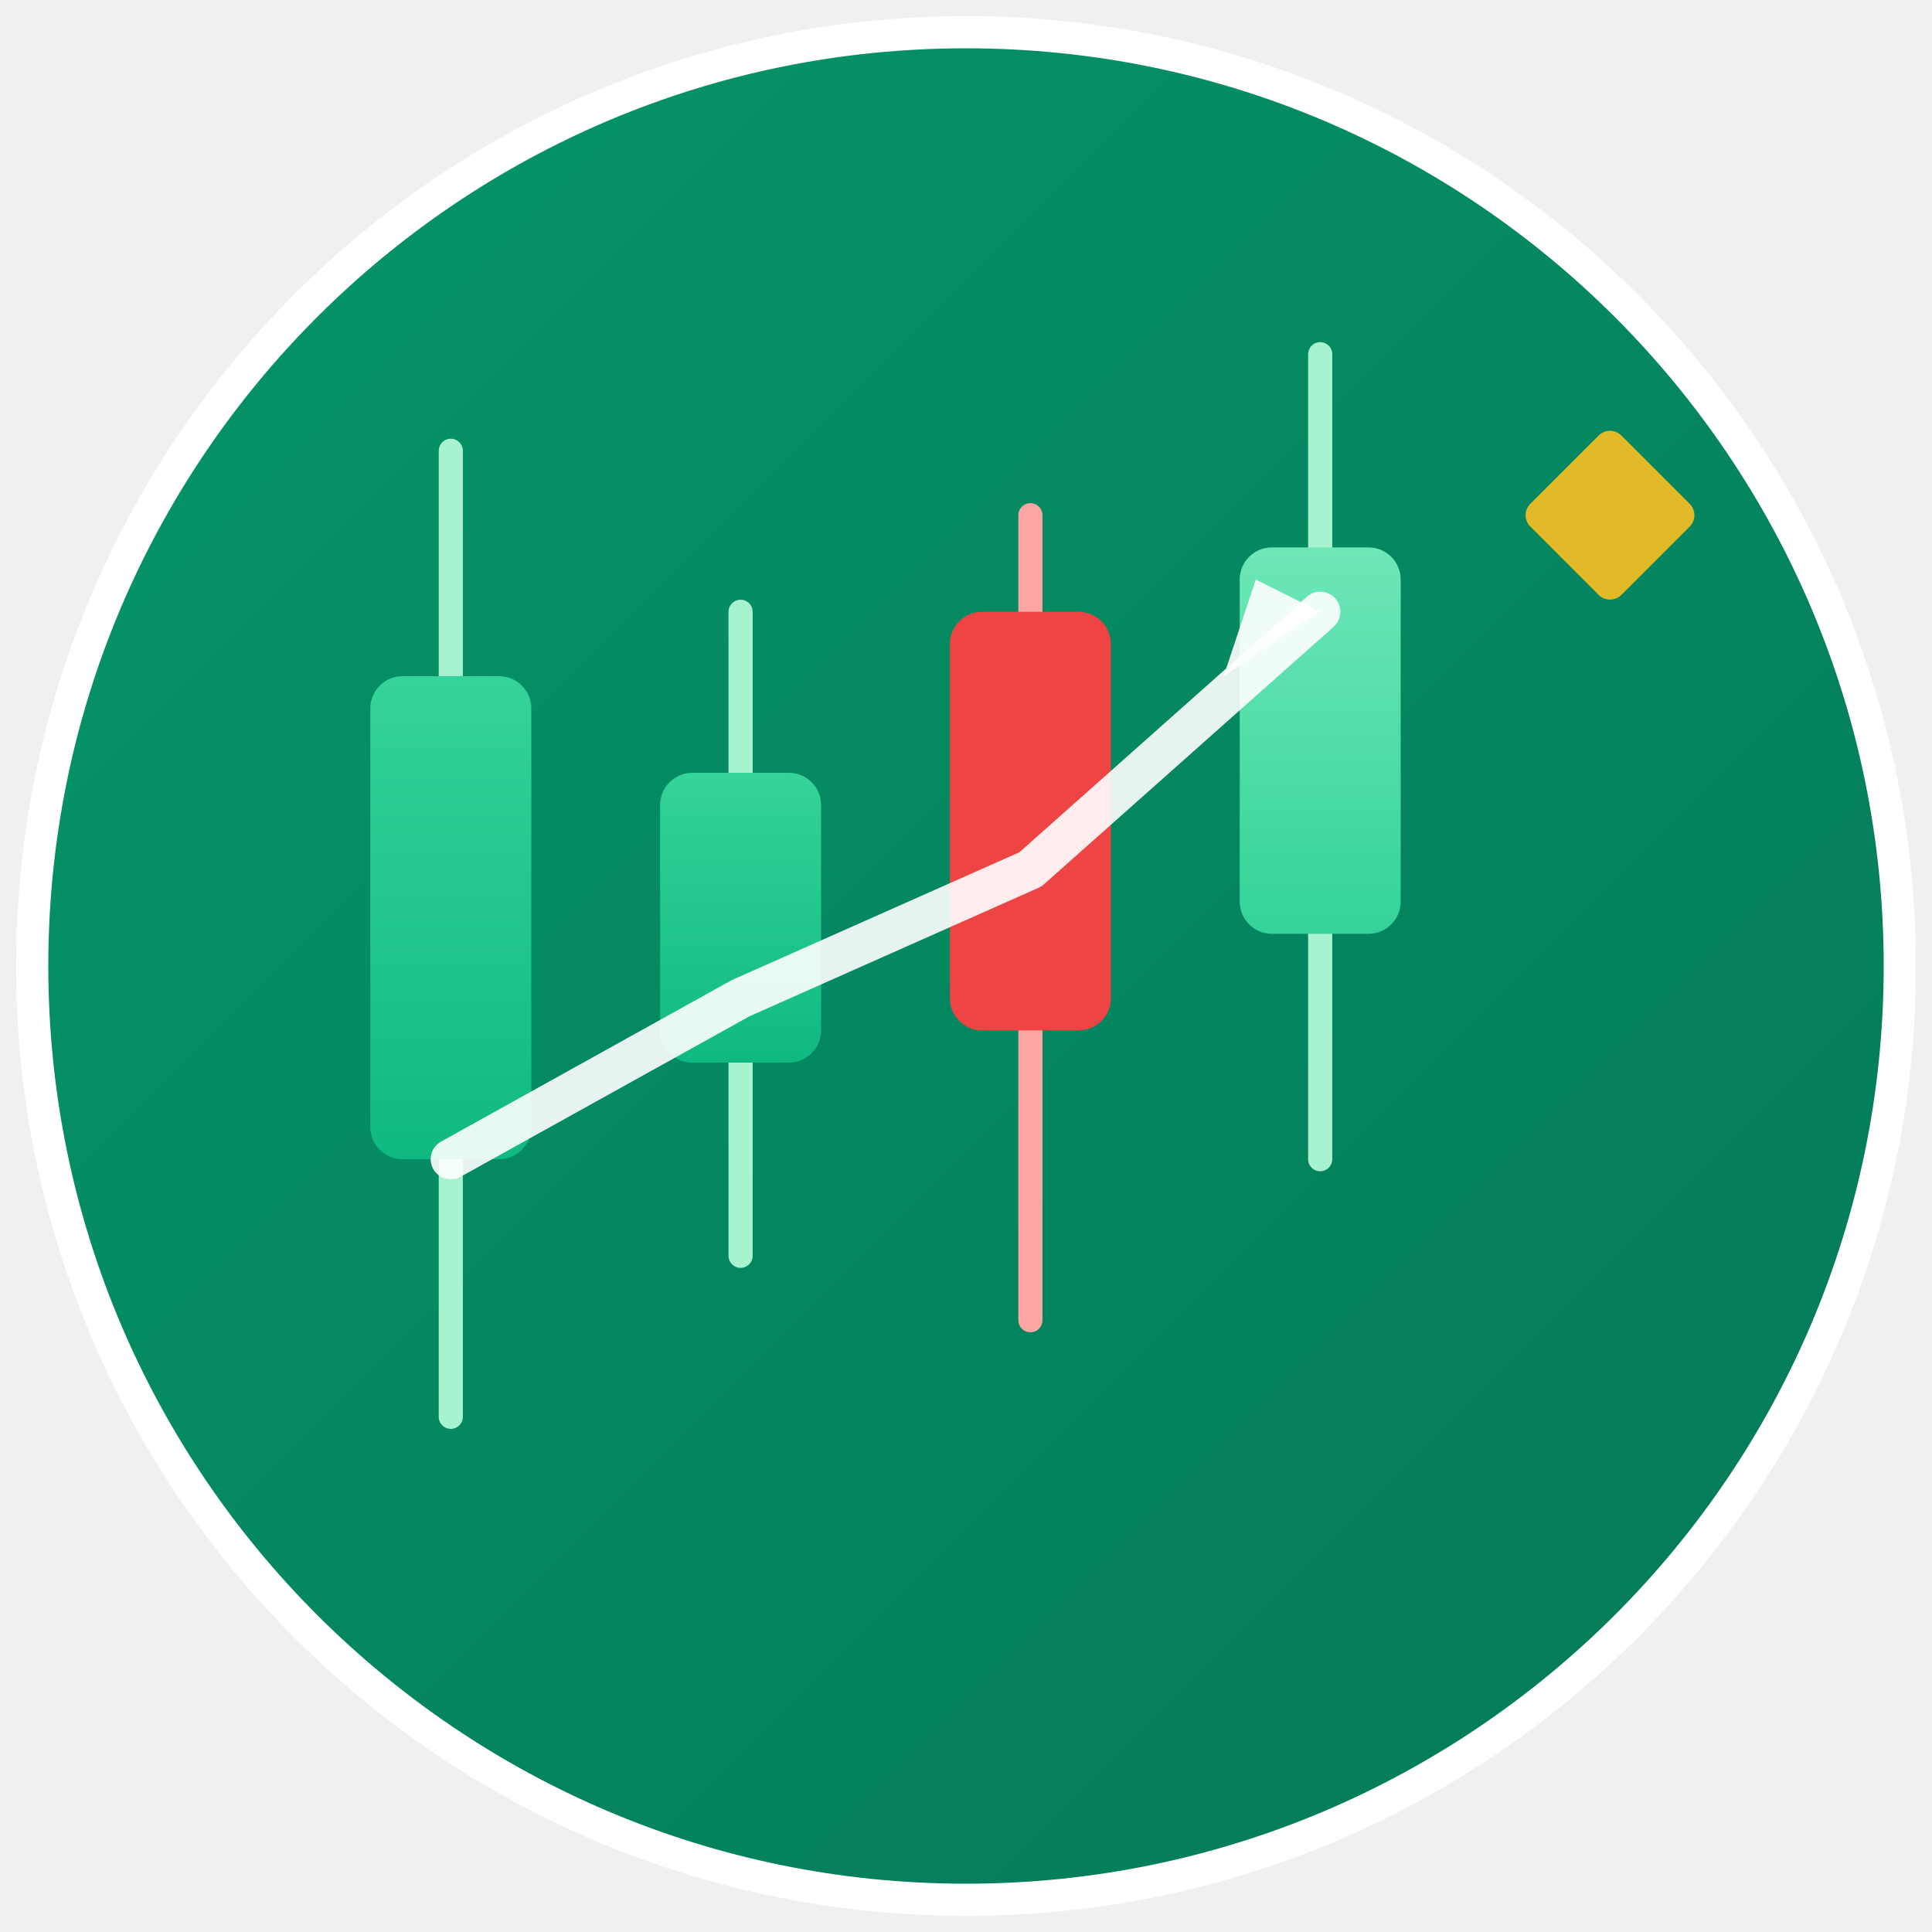
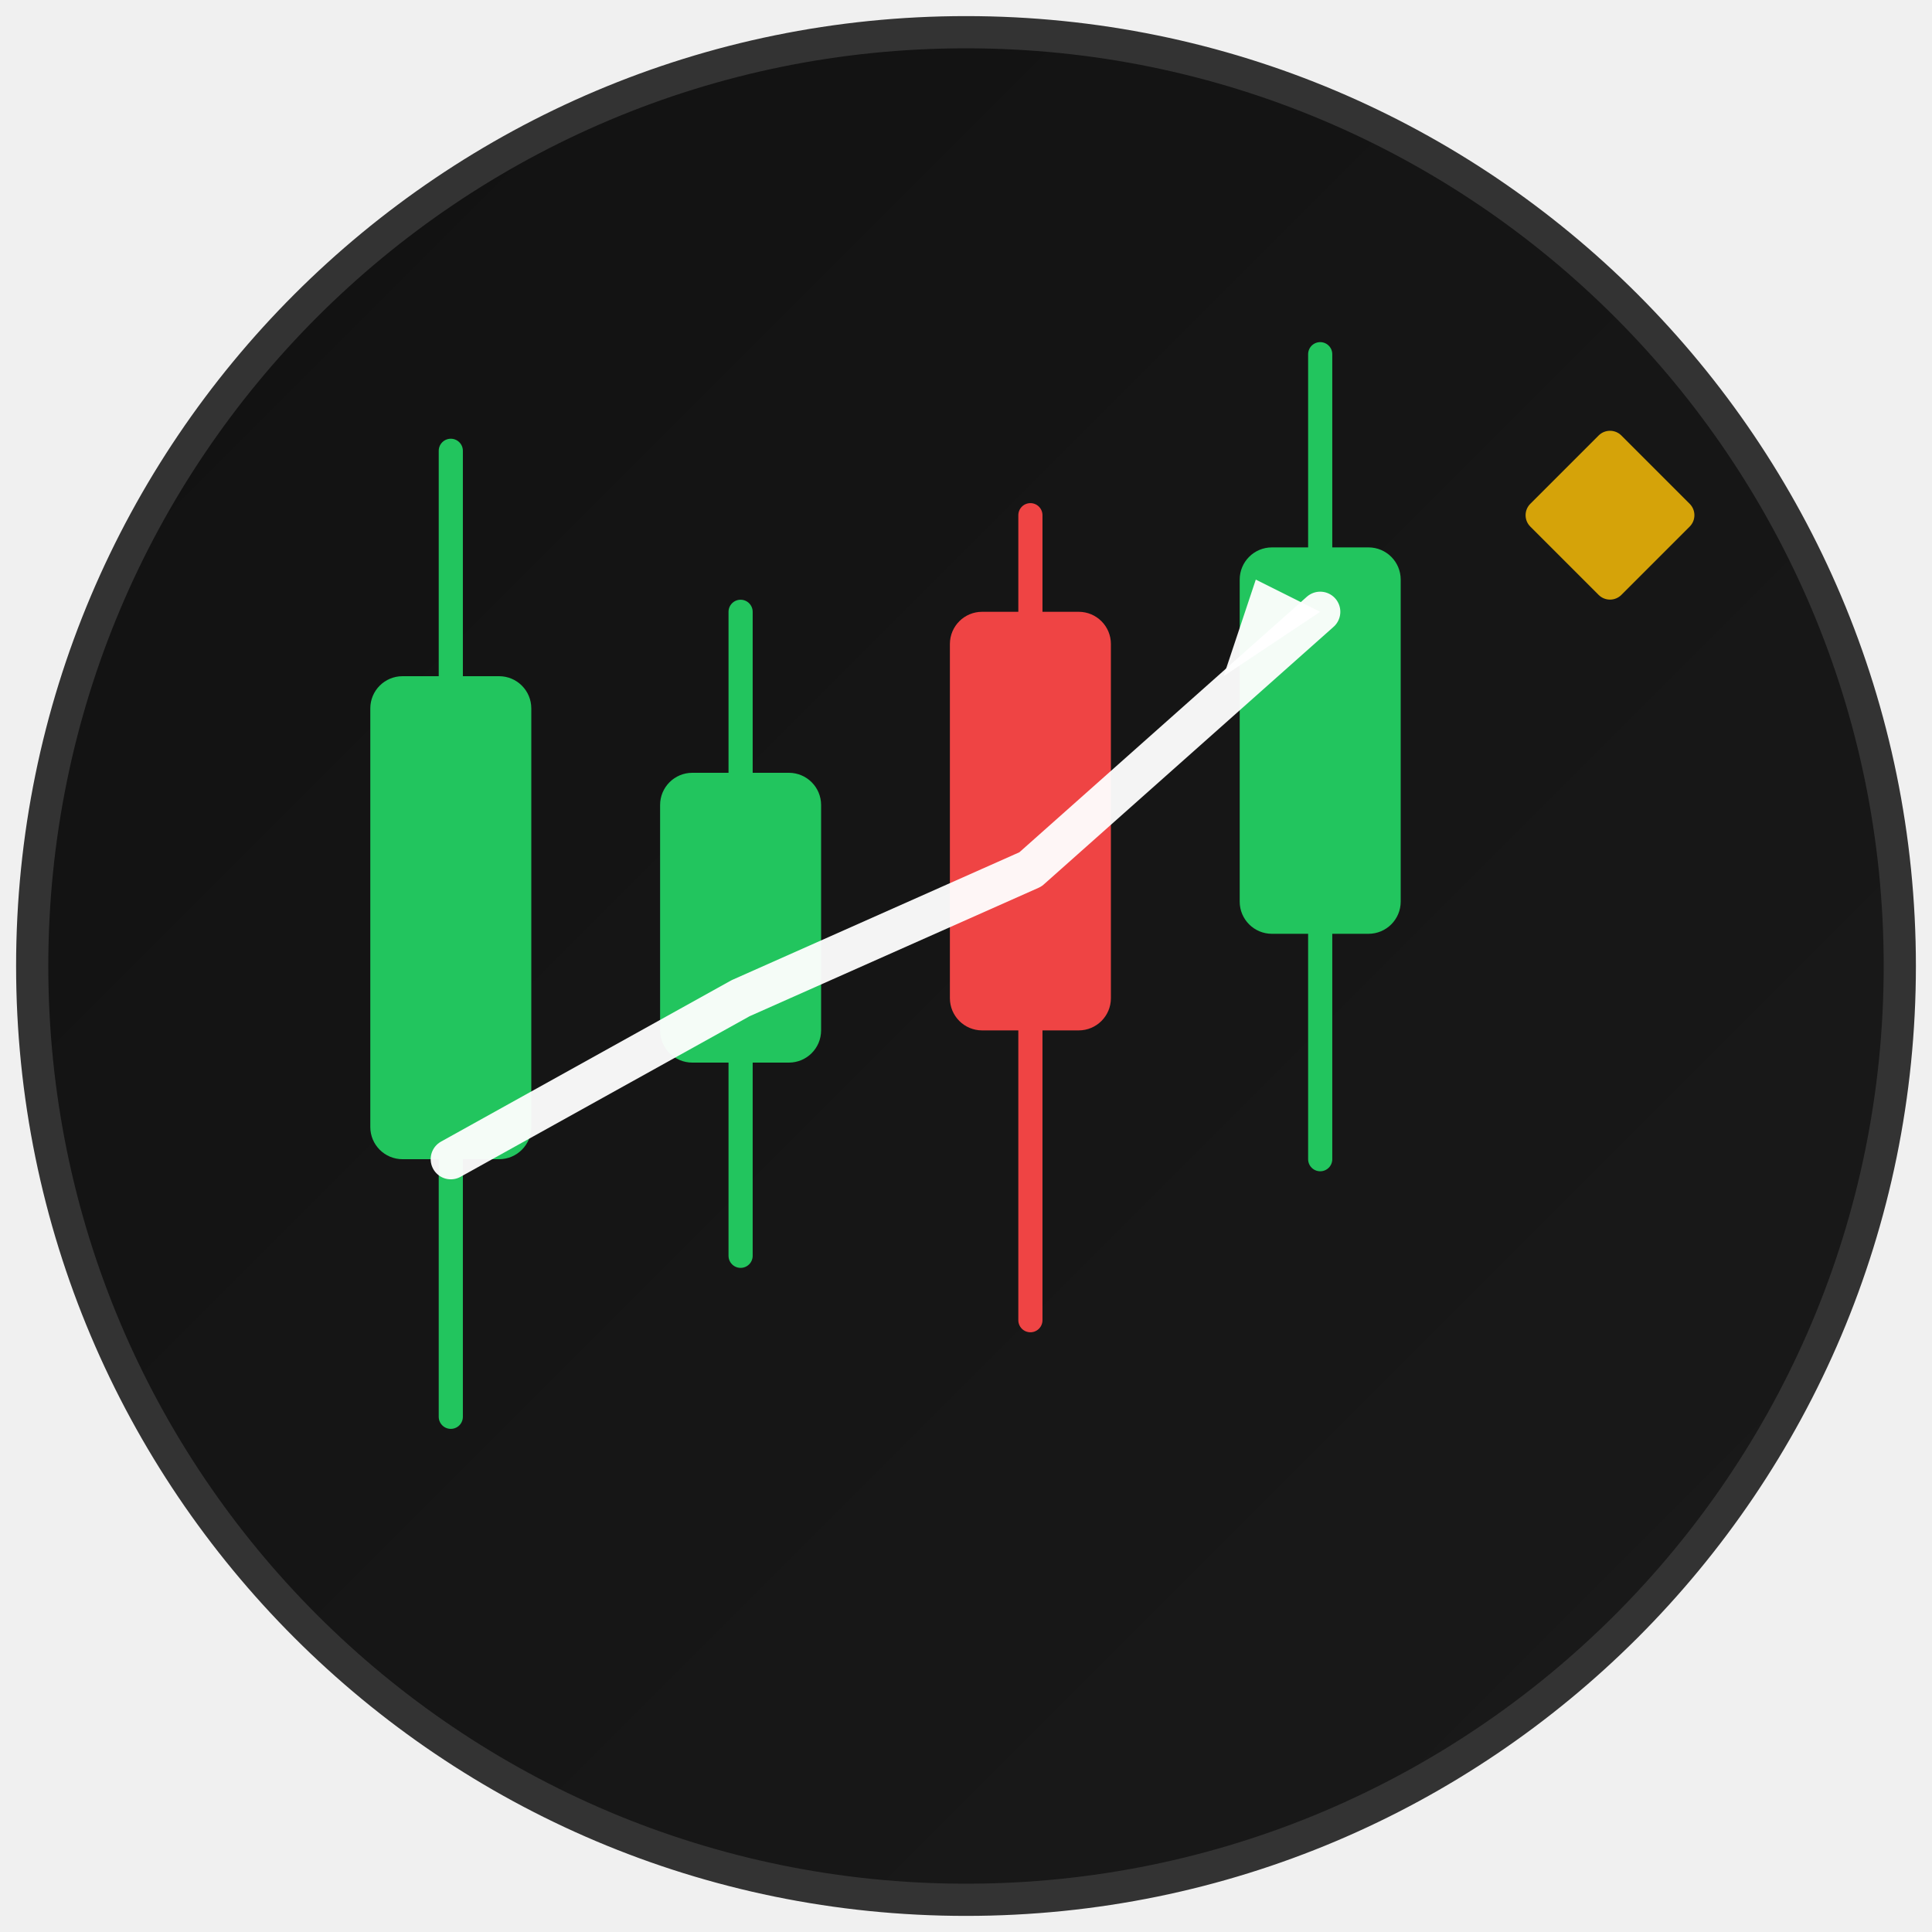
<svg xmlns="http://www.w3.org/2000/svg" viewBox="0 0 120 120" width="120" height="120">
  <defs>
    <linearGradient id="bg" x1="0%" y1="0%" x2="100%" y2="100%">
-       <stop offset="0%" style="stop-color:#059669;stop-opacity:1" />
-       <stop offset="100%" style="stop-color:#047857;stop-opacity:1" />
-     </linearGradient>
-     <linearGradient id="candle1" x1="0%" y1="0%" x2="0%" y2="100%">
-       <stop offset="0%" style="stop-color:#34D399;stop-opacity:1" />
-       <stop offset="100%" style="stop-color:#10B981;stop-opacity:1" />
-     </linearGradient>
-     <linearGradient id="candle2" x1="0%" y1="0%" x2="0%" y2="100%">
-       <stop offset="0%" style="stop-color:#6EE7B7;stop-opacity:1" />
-       <stop offset="100%" style="stop-color:#34D399;stop-opacity:1" />
+       <stop offset="0%" style="stop-color:#111111;stop-opacity:1" />
+       <stop offset="100%" style="stop-color:#1a1a1a;stop-opacity:1" />
    </linearGradient>
  </defs>
-   <circle cx="60" cy="60" r="58" fill="url(#bg)" stroke="#fff" stroke-width="2" />
-   <line x1="28" y1="28" x2="28" y2="88" stroke="#A7F3D0" stroke-width="1.5" stroke-linecap="round" />
-   <rect x="23" y="42" width="10" height="30" rx="2" fill="url(#candle1)" />
-   <line x1="46" y1="38" x2="46" y2="78" stroke="#A7F3D0" stroke-width="1.5" stroke-linecap="round" />
-   <rect x="41" y="48" width="10" height="18" rx="2" fill="url(#candle1)" />
-   <line x1="64" y1="32" x2="64" y2="82" stroke="#FCA5A5" stroke-width="1.5" stroke-linecap="round" />
-   <rect x="59" y="38" width="10" height="26" rx="2" fill="#EF4444" />
-   <line x1="82" y1="22" x2="82" y2="72" stroke="#A7F3D0" stroke-width="1.5" stroke-linecap="round" />
-   <rect x="77" y="34" width="10" height="24" rx="2" fill="url(#candle2)" />
-   <polyline points="28,72 46,62 64,54 82,38" fill="none" stroke="#fff" stroke-width="2.5" stroke-linecap="round" stroke-linejoin="round" opacity="0.9" />
-   <polygon points="82,38 76,42 78,36" fill="#fff" opacity="0.9" />
-   <rect x="96" y="28" width="8" height="8" rx="1" fill="#FBBF24" transform="rotate(45 100 32)" opacity="0.9" />
+   <circle cx="60" cy="60" r="58" fill="url(#bg)" stroke="#333" stroke-width="2" />
+   <line x1="28" y1="28" x2="28" y2="88" stroke="#22c55e" stroke-width="1.5" stroke-linecap="round" />
+   <rect x="23" y="42" width="10" height="30" rx="2" fill="#22c55e" />
+   <line x1="46" y1="38" x2="46" y2="78" stroke="#22c55e" stroke-width="1.5" stroke-linecap="round" />
+   <rect x="41" y="48" width="10" height="18" rx="2" fill="#22c55e" />
+   <line x1="64" y1="32" x2="64" y2="82" stroke="#ef4444" stroke-width="1.5" stroke-linecap="round" />
+   <rect x="59" y="38" width="10" height="26" rx="2" fill="#ef4444" />
+   <line x1="82" y1="22" x2="82" y2="72" stroke="#22c55e" stroke-width="1.5" stroke-linecap="round" />
+   <rect x="77" y="34" width="10" height="24" rx="2" fill="#22c55e" />
+   <polyline points="28,72 46,62 64,54 82,38" fill="none" stroke="#ffffff" stroke-width="2.5" stroke-linecap="round" stroke-linejoin="round" opacity="0.95" />
+   <polygon points="82,38 76,42 78,36" fill="#ffffff" opacity="0.95" />
+   <rect x="96" y="28" width="8" height="8" rx="1" fill="#eab308" transform="rotate(45 100 32)" opacity="0.9" />
</svg>
